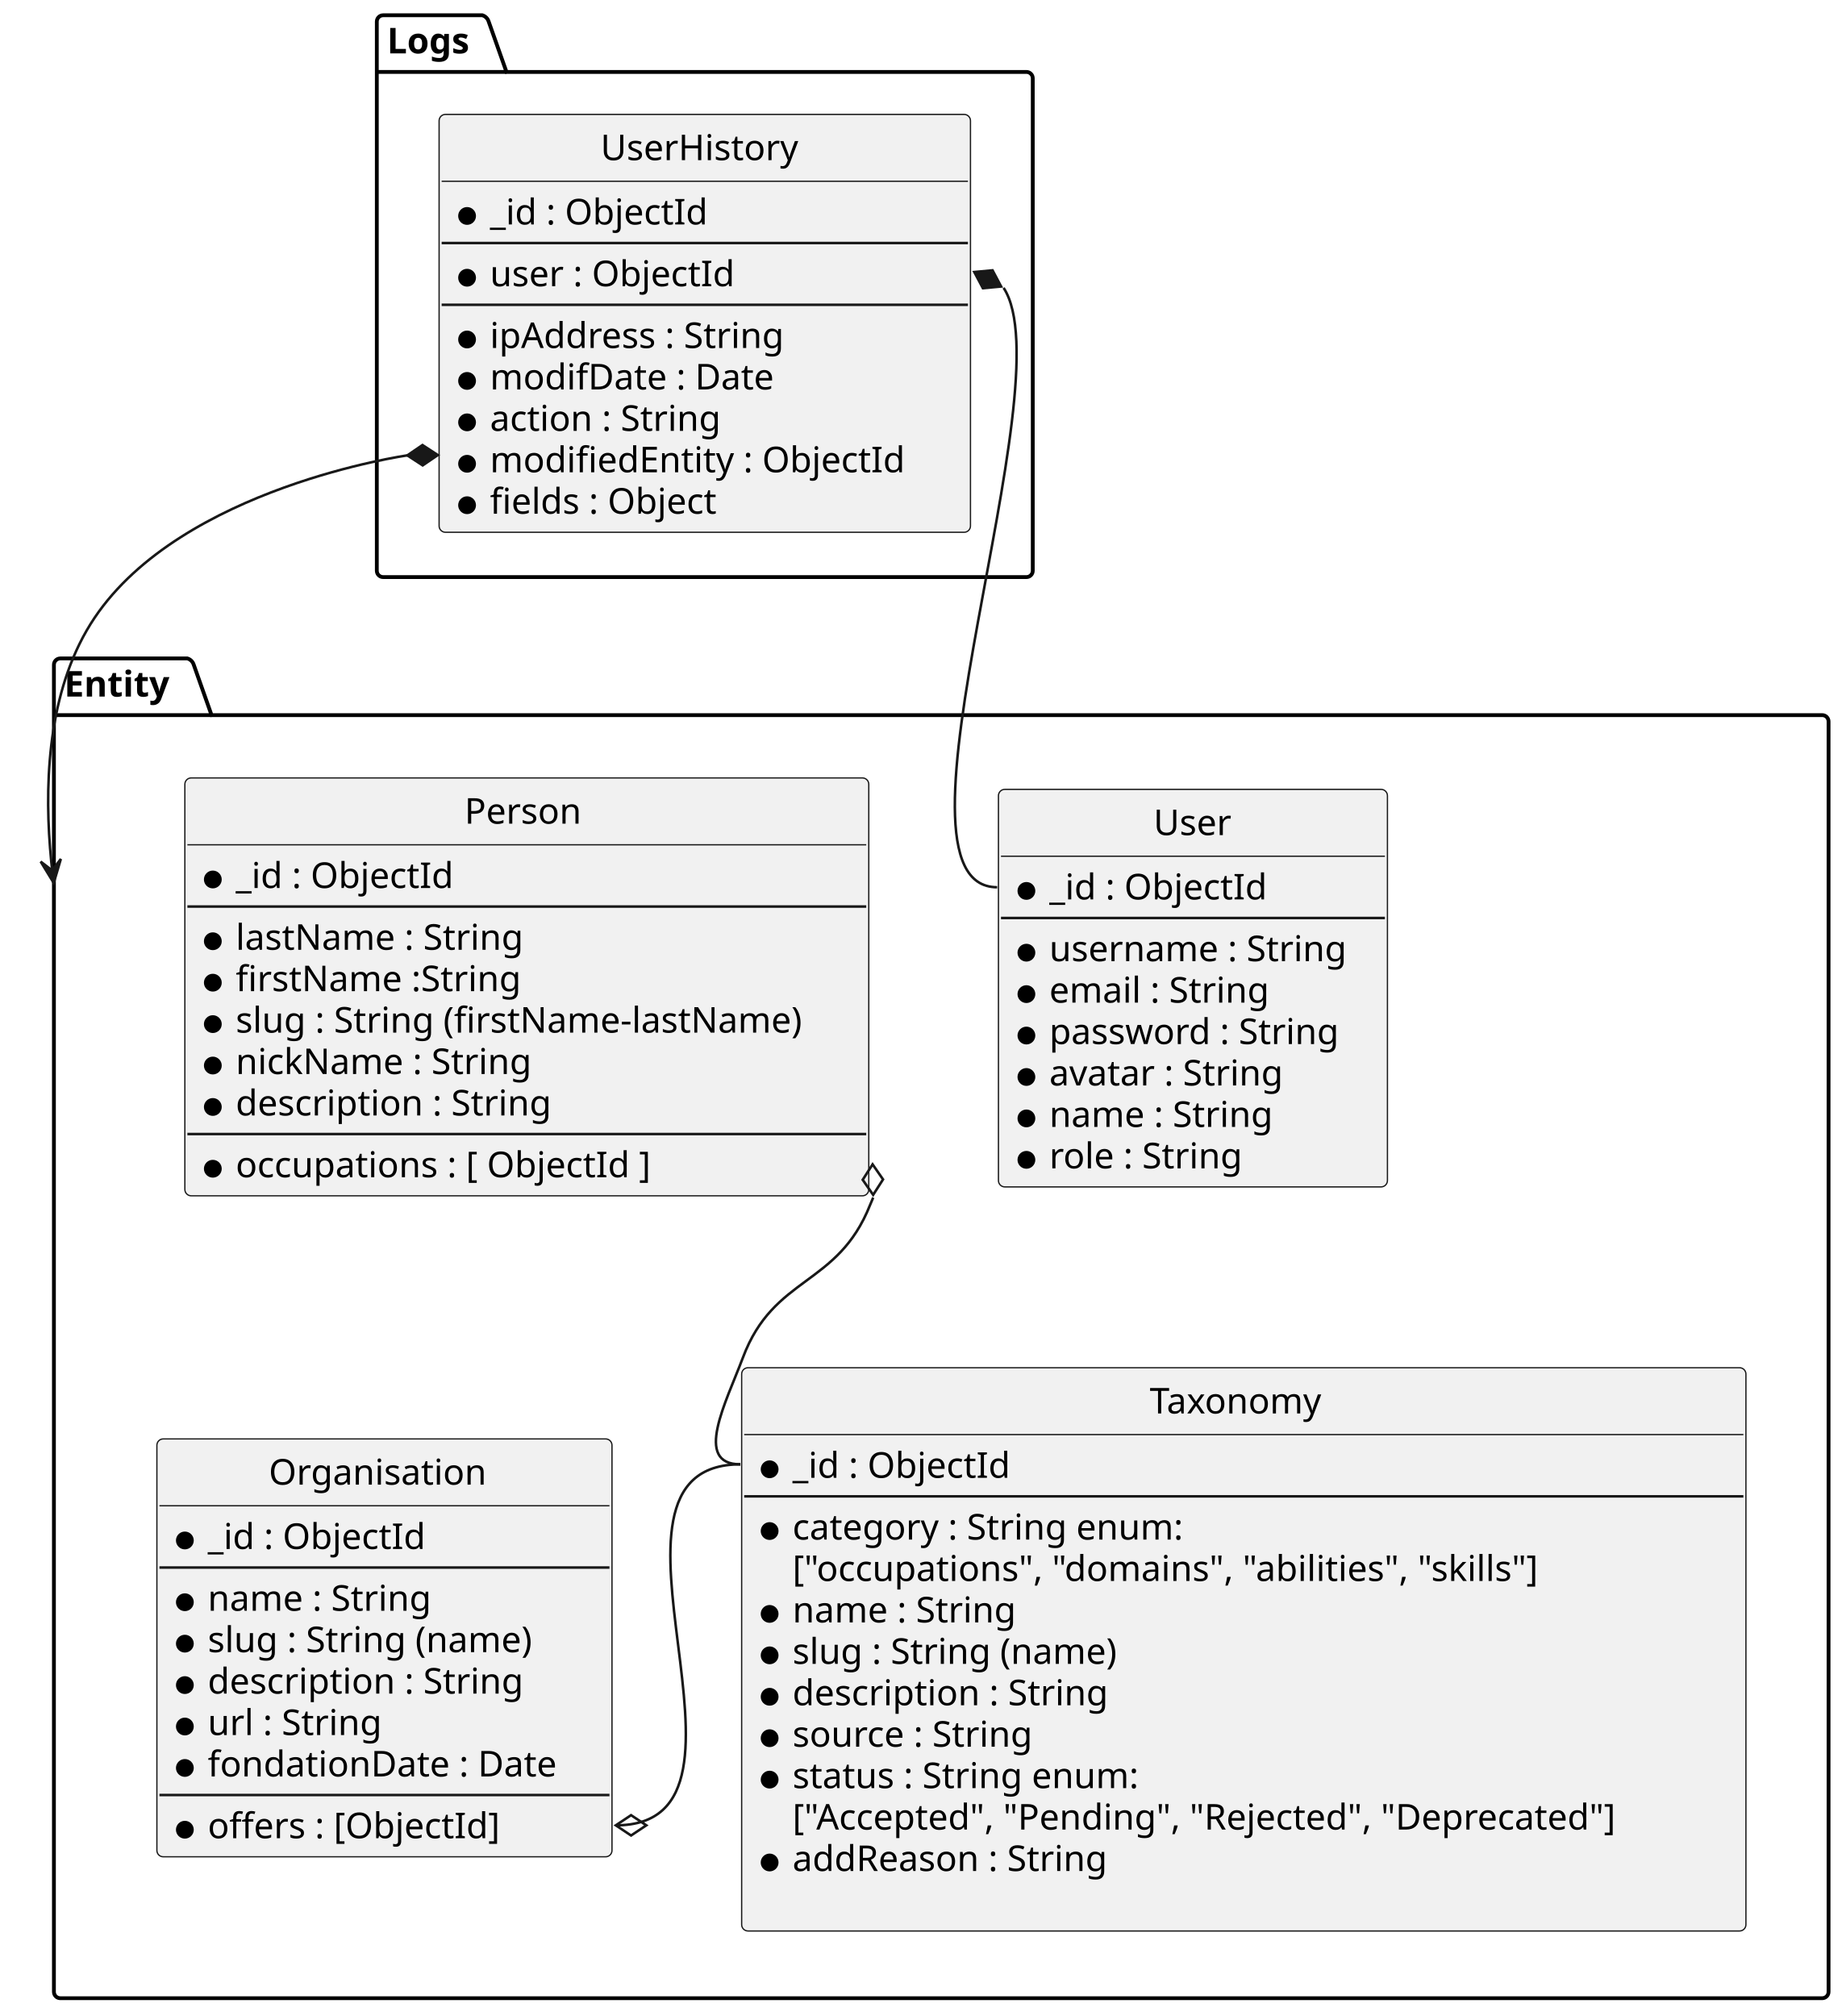
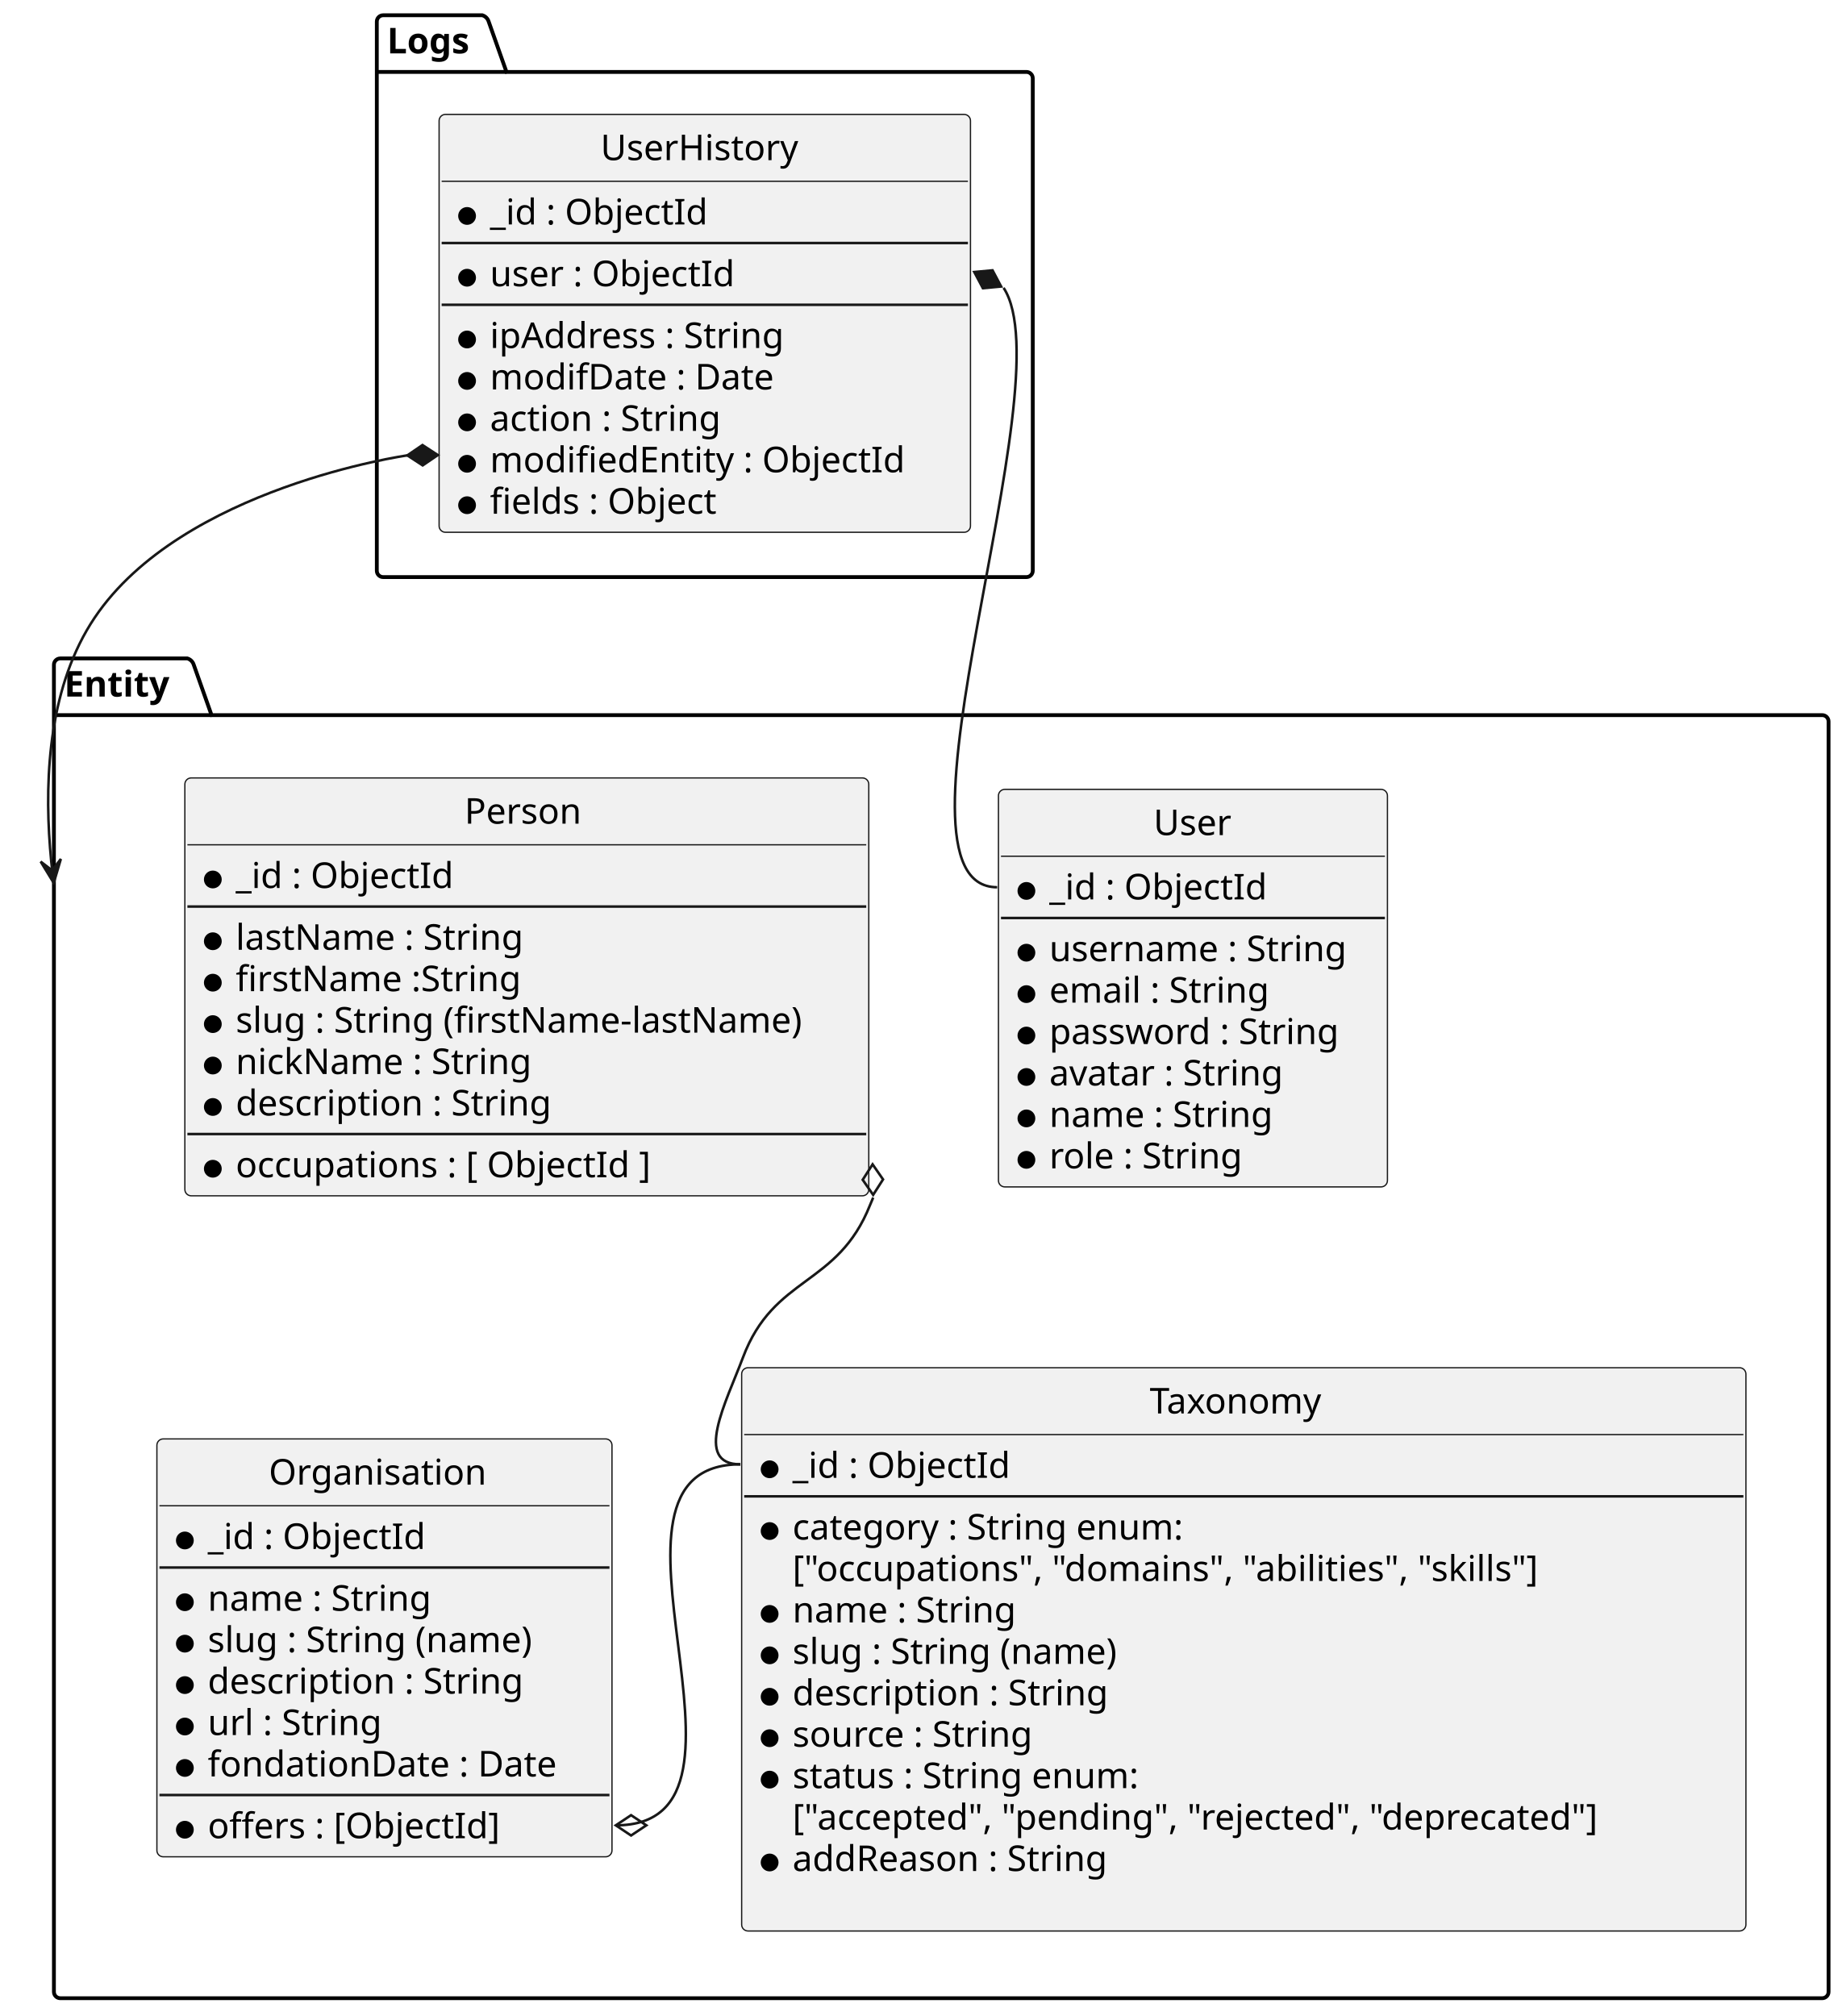
<svg xmlns="http://www.w3.org/2000/svg" contentStyleType="text/css" height="793px" preserveAspectRatio="none" style="width:726px;height:793px;background:#FFFFFF;" version="1.1" viewBox="0 0 726 793" width="726px" zoomAndPan="magnify">
  <defs />
  <g>
    <g id="cluster_Entity">
      <path d="M23.709,259 L73.709,259 A3.75,3.75 0 0 1 76.209,261.5 L83.209,281.297 L716.709,281.297 A2.5,2.5 0 0 1 719.209,283.797 L719.209,783.5 A2.5,2.5 0 0 1 716.709,786 L23.709,786 A2.5,2.5 0 0 1 21.209,783.5 L21.209,261.5 A2.5,2.5 0 0 1 23.709,259 " fill="none" style="stroke:#000000;stroke-width:1.5;" />
      <line style="stroke:#000000;stroke-width:1.5;" x1="21.209" x2="83.209" y1="281.297" y2="281.297" />
      <text fill="#000000" font-family="sans-serif" font-size="14" font-weight="bold" lengthAdjust="spacing" textLength="49" x="25.209" y="273.995">Entity</text>
    </g>
    <g id="cluster_Logs">
      <path d="M150.709,6 L189.709,6 A3.75,3.75 0 0 1 192.209,8.5 L199.209,28.297 L403.709,28.297 A2.5,2.5 0 0 1 406.209,30.797 L406.209,224.5 A2.5,2.5 0 0 1 403.709,227 L150.709,227 A2.5,2.5 0 0 1 148.209,224.5 L148.209,8.5 A2.5,2.5 0 0 1 150.709,6 " fill="none" style="stroke:#000000;stroke-width:1.5;" />
      <line style="stroke:#000000;stroke-width:1.5;" x1="148.209" x2="199.209" y1="28.297" y2="28.297" />
      <text fill="#000000" font-family="sans-serif" font-size="14" font-weight="bold" lengthAdjust="spacing" textLength="38" x="152.209" y="20.995">Logs</text>
    </g>
    <g id="elem_pers">
      <rect codeLine="6" fill="#F1F1F1" height="164.375" id="pers" rx="2.5" ry="2.5" style="stroke:#181818;stroke-width:0.5;" width="269" x="72.709" y="306" />
      <text fill="#000000" font-family="sans-serif" font-size="14" lengthAdjust="spacing" textLength="49" x="182.709" y="323.995">Person</text>
      <line style="stroke:#181818;stroke-width:0.5;" x1="73.709" x2="340.709" y1="332.297" y2="332.297" />
      <ellipse cx="83.709" cy="345.945" fill="#000000" rx="3" ry="3" style="stroke:#000000;stroke-width:1.0;" />
      <text fill="#000000" font-family="sans-serif" font-size="14" lengthAdjust="spacing" textLength="95" x="92.709" y="349.292">_id : ObjectId</text>
      <line style="stroke:#181818;stroke-width:1.0;" x1="73.709" x2="340.709" y1="356.594" y2="356.594" />
      <ellipse cx="83.709" cy="370.242" fill="#000000" rx="3" ry="3" style="stroke:#000000;stroke-width:1.0;" />
      <text fill="#000000" font-family="sans-serif" font-size="14" lengthAdjust="spacing" textLength="124" x="92.709" y="373.589">lastName : String</text>
      <ellipse cx="83.709" cy="386.539" fill="#000000" rx="3" ry="3" style="stroke:#000000;stroke-width:1.0;" />
      <text fill="#000000" font-family="sans-serif" font-size="14" lengthAdjust="spacing" textLength="124" x="92.709" y="389.886">firstName :String</text>
      <ellipse cx="83.709" cy="402.836" fill="#000000" rx="3" ry="3" style="stroke:#000000;stroke-width:1.0;" />
      <text fill="#000000" font-family="sans-serif" font-size="14" lengthAdjust="spacing" textLength="243" x="92.709" y="406.183">slug : String (firstName-lastName)</text>
      <ellipse cx="83.709" cy="419.133" fill="#000000" rx="3" ry="3" style="stroke:#000000;stroke-width:1.0;" />
      <text fill="#000000" font-family="sans-serif" font-size="14" lengthAdjust="spacing" textLength="128" x="92.709" y="422.479">nickName : String</text>
      <ellipse cx="83.709" cy="435.43" fill="#000000" rx="3" ry="3" style="stroke:#000000;stroke-width:1.0;" />
      <text fill="#000000" font-family="sans-serif" font-size="14" lengthAdjust="spacing" textLength="139" x="92.709" y="438.776">description : String</text>
      <line style="stroke:#181818;stroke-width:1.0;" x1="73.709" x2="340.709" y1="446.078" y2="446.078" />
      <ellipse cx="83.709" cy="459.727" fill="#000000" rx="3" ry="3" style="stroke:#000000;stroke-width:1.0;" />
      <text fill="#000000" font-family="sans-serif" font-size="14" lengthAdjust="spacing" textLength="180" x="92.709" y="463.073">occupations : [ ObjectId ]</text>
    </g>
    <g id="elem_taxo">
      <rect codeLine="18" fill="#F1F1F1" height="221.562" id="taxo" rx="2.5" ry="2.5" style="stroke:#181818;stroke-width:0.5;" width="395" x="291.709" y="538" />
      <text fill="#000000" font-family="sans-serif" font-size="14" lengthAdjust="spacing" textLength="74" x="452.209" y="555.995">Taxonomy</text>
      <line style="stroke:#181818;stroke-width:0.5;" x1="292.709" x2="685.709" y1="564.297" y2="564.297" />
      <ellipse cx="302.709" cy="577.945" fill="#000000" rx="3" ry="3" style="stroke:#000000;stroke-width:1.0;" />
      <text fill="#000000" font-family="sans-serif" font-size="14" lengthAdjust="spacing" textLength="95" x="311.709" y="581.292">_id : ObjectId</text>
      <line style="stroke:#181818;stroke-width:1.0;" x1="292.709" x2="685.709" y1="588.594" y2="588.594" />
      <ellipse cx="302.709" cy="602.242" fill="#000000" rx="3" ry="3" style="stroke:#000000;stroke-width:1.0;" />
      <text fill="#000000" font-family="sans-serif" font-size="14" lengthAdjust="spacing" textLength="170" x="311.709" y="605.589">category : String enum:</text>
      <text fill="#000000" font-family="sans-serif" font-size="14" lengthAdjust="spacing" textLength="329" x="311.709" y="621.886">["occupations", "domains", "abilities", "skills"]</text>
      <ellipse cx="302.709" cy="634.836" fill="#000000" rx="3" ry="3" style="stroke:#000000;stroke-width:1.0;" />
      <text fill="#000000" font-family="sans-serif" font-size="14" lengthAdjust="spacing" textLength="97" x="311.709" y="638.183">name : String</text>
      <ellipse cx="302.709" cy="651.133" fill="#000000" rx="3" ry="3" style="stroke:#000000;stroke-width:1.0;" />
      <text fill="#000000" font-family="sans-serif" font-size="14" lengthAdjust="spacing" textLength="139" x="311.709" y="654.48">slug : String (name)</text>
      <ellipse cx="302.709" cy="667.43" fill="#000000" rx="3" ry="3" style="stroke:#000000;stroke-width:1.0;" />
      <text fill="#000000" font-family="sans-serif" font-size="14" lengthAdjust="spacing" textLength="139" x="311.709" y="670.776">description : String</text>
      <ellipse cx="302.709" cy="683.727" fill="#000000" rx="3" ry="3" style="stroke:#000000;stroke-width:1.0;" />
      <text fill="#000000" font-family="sans-serif" font-size="14" lengthAdjust="spacing" textLength="104" x="311.709" y="687.073">source : String</text>
      <ellipse cx="302.709" cy="700.023" fill="#000000" rx="3" ry="3" style="stroke:#000000;stroke-width:1.0;" />
      <text fill="#000000" font-family="sans-serif" font-size="14" lengthAdjust="spacing" textLength="150" x="311.709" y="703.37">status : String enum:</text>
-       <text fill="#000000" font-family="sans-serif" font-size="14" lengthAdjust="spacing" textLength="369" x="311.709" y="719.667">["Accepted", "Pending", "Rejected", "Deprecated"]</text>
+       <text fill="#000000" font-family="sans-serif" font-size="14" lengthAdjust="spacing" textLength="369" x="311.709" y="719.667">["accepted", "pending", "rejected", "deprecated"]</text>
      <ellipse cx="302.709" cy="732.617" fill="#000000" rx="3" ry="3" style="stroke:#000000;stroke-width:1.0;" />
      <text fill="#000000" font-family="sans-serif" font-size="14" lengthAdjust="spacing" textLength="135" x="311.709" y="735.964">addReason : String</text>
      <text fill="#000000" font-family="sans-serif" font-size="14" lengthAdjust="spacing" textLength="4" x="311.709" y="752.261"> </text>
    </g>
    <g id="elem_org">
      <rect codeLine="33" fill="#F1F1F1" height="164.375" id="org" rx="2.5" ry="2.5" style="stroke:#181818;stroke-width:0.5;" width="179" x="61.709" y="566" />
      <text fill="#000000" font-family="sans-serif" font-size="14" lengthAdjust="spacing" textLength="91" x="105.709" y="583.995">Organisation</text>
      <line style="stroke:#181818;stroke-width:0.5;" x1="62.709" x2="239.709" y1="592.297" y2="592.297" />
      <ellipse cx="72.709" cy="605.945" fill="#000000" rx="3" ry="3" style="stroke:#000000;stroke-width:1.0;" />
      <text fill="#000000" font-family="sans-serif" font-size="14" lengthAdjust="spacing" textLength="95" x="81.709" y="609.292">_id : ObjectId</text>
      <line style="stroke:#181818;stroke-width:1.0;" x1="62.709" x2="239.709" y1="616.594" y2="616.594" />
      <ellipse cx="72.709" cy="630.242" fill="#000000" rx="3" ry="3" style="stroke:#000000;stroke-width:1.0;" />
      <text fill="#000000" font-family="sans-serif" font-size="14" lengthAdjust="spacing" textLength="97" x="81.709" y="633.589">name : String</text>
      <ellipse cx="72.709" cy="646.539" fill="#000000" rx="3" ry="3" style="stroke:#000000;stroke-width:1.0;" />
      <text fill="#000000" font-family="sans-serif" font-size="14" lengthAdjust="spacing" textLength="139" x="81.709" y="649.886">slug : String (name)</text>
      <ellipse cx="72.709" cy="662.836" fill="#000000" rx="3" ry="3" style="stroke:#000000;stroke-width:1.0;" />
      <text fill="#000000" font-family="sans-serif" font-size="14" lengthAdjust="spacing" textLength="139" x="81.709" y="666.183">description : String</text>
      <ellipse cx="72.709" cy="679.133" fill="#000000" rx="3" ry="3" style="stroke:#000000;stroke-width:1.0;" />
      <text fill="#000000" font-family="sans-serif" font-size="14" lengthAdjust="spacing" textLength="75" x="81.709" y="682.48">url : String</text>
      <ellipse cx="72.709" cy="695.43" fill="#000000" rx="3" ry="3" style="stroke:#000000;stroke-width:1.0;" />
      <text fill="#000000" font-family="sans-serif" font-size="14" lengthAdjust="spacing" textLength="153" x="81.709" y="698.776">fondationDate : Date</text>
      <line style="stroke:#181818;stroke-width:1.0;" x1="62.709" x2="239.709" y1="706.078" y2="706.078" />
      <ellipse cx="72.709" cy="719.727" fill="#000000" rx="3" ry="3" style="stroke:#000000;stroke-width:1.0;" />
      <text fill="#000000" font-family="sans-serif" font-size="14" lengthAdjust="spacing" textLength="128" x="81.709" y="723.073">offers : [ObjectId]</text>
    </g>
    <g id="elem_usr">
      <rect codeLine="46" fill="#F1F1F1" height="156.375" id="usr" rx="2.5" ry="2.5" style="stroke:#181818;stroke-width:0.5;" width="153" x="392.709" y="310.5" />
      <text fill="#000000" font-family="sans-serif" font-size="14" lengthAdjust="spacing" textLength="31" x="453.709" y="328.495">User</text>
      <line style="stroke:#181818;stroke-width:0.5;" x1="393.709" x2="544.709" y1="336.797" y2="336.797" />
      <ellipse cx="403.709" cy="350.445" fill="#000000" rx="3" ry="3" style="stroke:#000000;stroke-width:1.0;" />
      <text fill="#000000" font-family="sans-serif" font-size="14" lengthAdjust="spacing" textLength="95" x="412.709" y="353.792">_id : ObjectId</text>
      <line style="stroke:#181818;stroke-width:1.0;" x1="393.709" x2="544.709" y1="361.094" y2="361.094" />
      <ellipse cx="403.709" cy="374.742" fill="#000000" rx="3" ry="3" style="stroke:#000000;stroke-width:1.0;" />
      <text fill="#000000" font-family="sans-serif" font-size="14" lengthAdjust="spacing" textLength="127" x="412.709" y="378.089">username : String</text>
      <ellipse cx="403.709" cy="391.039" fill="#000000" rx="3" ry="3" style="stroke:#000000;stroke-width:1.0;" />
      <text fill="#000000" font-family="sans-serif" font-size="14" lengthAdjust="spacing" textLength="96" x="412.709" y="394.386">email : String</text>
      <ellipse cx="403.709" cy="407.336" fill="#000000" rx="3" ry="3" style="stroke:#000000;stroke-width:1.0;" />
      <text fill="#000000" font-family="sans-serif" font-size="14" lengthAdjust="spacing" textLength="124" x="412.709" y="410.683">password : String</text>
      <ellipse cx="403.709" cy="423.633" fill="#000000" rx="3" ry="3" style="stroke:#000000;stroke-width:1.0;" />
      <text fill="#000000" font-family="sans-serif" font-size="14" lengthAdjust="spacing" textLength="102" x="412.709" y="426.979">avatar : String</text>
      <ellipse cx="403.709" cy="439.93" fill="#000000" rx="3" ry="3" style="stroke:#000000;stroke-width:1.0;" />
      <text fill="#000000" font-family="sans-serif" font-size="14" lengthAdjust="spacing" textLength="97" x="412.709" y="443.276">name : String</text>
      <ellipse cx="403.709" cy="456.227" fill="#000000" rx="3" ry="3" style="stroke:#000000;stroke-width:1.0;" />
      <text fill="#000000" font-family="sans-serif" font-size="14" lengthAdjust="spacing" textLength="85" x="412.709" y="459.573">role : String</text>
    </g>
    <g id="elem_usrhst">
      <rect codeLine="58" fill="#F1F1F1" height="164.375" id="usrhst" rx="2.5" ry="2.5" style="stroke:#181818;stroke-width:0.5;" width="209" x="172.709" y="45" />
      <text fill="#000000" font-family="sans-serif" font-size="14" lengthAdjust="spacing" textLength="82" x="236.209" y="62.995">UserHistory</text>
      <line style="stroke:#181818;stroke-width:0.5;" x1="173.709" x2="380.709" y1="71.297" y2="71.297" />
      <ellipse cx="183.709" cy="84.945" fill="#000000" rx="3" ry="3" style="stroke:#000000;stroke-width:1.0;" />
      <text fill="#000000" font-family="sans-serif" font-size="14" lengthAdjust="spacing" textLength="95" x="192.709" y="88.292">_id : ObjectId</text>
      <line style="stroke:#181818;stroke-width:1.0;" x1="173.709" x2="380.709" y1="95.594" y2="95.594" />
      <ellipse cx="183.709" cy="109.242" fill="#000000" rx="3" ry="3" style="stroke:#000000;stroke-width:1.0;" />
      <text fill="#000000" font-family="sans-serif" font-size="14" lengthAdjust="spacing" textLength="105" x="192.709" y="112.589">user : ObjectId</text>
      <line style="stroke:#181818;stroke-width:1.0;" x1="173.709" x2="380.709" y1="119.891" y2="119.891" />
      <ellipse cx="183.709" cy="133.539" fill="#000000" rx="3" ry="3" style="stroke:#000000;stroke-width:1.0;" />
      <text fill="#000000" font-family="sans-serif" font-size="14" lengthAdjust="spacing" textLength="128" x="192.709" y="136.886">ipAddress : String</text>
      <ellipse cx="183.709" cy="149.836" fill="#000000" rx="3" ry="3" style="stroke:#000000;stroke-width:1.0;" />
      <text fill="#000000" font-family="sans-serif" font-size="14" lengthAdjust="spacing" textLength="125" x="192.709" y="153.183">modifDate : Date</text>
      <ellipse cx="183.709" cy="166.133" fill="#000000" rx="3" ry="3" style="stroke:#000000;stroke-width:1.0;" />
      <text fill="#000000" font-family="sans-serif" font-size="14" lengthAdjust="spacing" textLength="102" x="192.709" y="169.48">action : String</text>
      <ellipse cx="183.709" cy="182.43" fill="#000000" rx="3" ry="3" style="stroke:#000000;stroke-width:1.0;" />
      <text fill="#000000" font-family="sans-serif" font-size="14" lengthAdjust="spacing" textLength="183" x="192.709" y="185.776">modifiedEntity : ObjectId</text>
      <ellipse cx="183.709" cy="198.727" fill="#000000" rx="3" ry="3" style="stroke:#000000;stroke-width:1.0;" />
      <text fill="#000000" font-family="sans-serif" font-size="14" lengthAdjust="spacing" textLength="101" x="192.709" y="202.073">fields : Object</text>
    </g>
    <g id="link_pers_taxo">
      <path codeLine="72" d="M343.446,471.077 C343.006,472.083 342.579,473.069 342.209,474 C329.379,506.254 304.414,501.504 292.209,534 C285.644,551.48 272.537,576 291.209,576 " fill="none" id="pers-backto-taxo" style="stroke:#181818;stroke-width:1.0;" />
      <polygon fill="none" points="343.209,458,339.319,464.072,343.428,469.998,347.318,463.926,343.209,458" style="stroke:#181818;stroke-width:1.0;" />
    </g>
    <g id="link_org_taxo">
      <path codeLine="73" d="M242.209,718 C308.972,718 224.446,576 291.209,576 " fill="none" id="org-backto-taxo" style="stroke:#181818;stroke-width:1.0;" />
      <polygon fill="none" points="242.209,718,248.209,722,254.209,718,248.209,714,242.209,718" style="stroke:#181818;stroke-width:1.0;" />
    </g>
    <g id="link_usrhst_usr">
      <path codeLine="74" d="M394.738,113.225 C419.542,151.104 343.544,349 392.209,349 " fill="none" id="usrhst-backto-usr" style="stroke:#181818;stroke-width:1.0;" />
      <polygon fill="#181818" points="383.209,107,386.588,113.371,393.768,112.702,390.389,106.331,383.209,107" style="stroke:#181818;stroke-width:1.0;" />
    </g>
    <g id="link_Entity_usrhst">
      <path codeLine="75" d="M21.131,347.32 C21.103,347.111 21.076,346.903 21.05,346.693 C20.942,345.856 20.838,345.011 20.736,344.158 C20.331,340.745 19.974,337.205 19.687,333.569 C17.396,304.476 19.609,269.183 37.209,243 C71.719,191.659 160.21,179.125 160.21,179.125 " fill="none" id="Entity-usrhst" style="stroke:#181818;stroke-width:1.0;" />
      <polygon fill="#181818" points="21.131,347.32,23.933,337.878,20.484,342.361,16,338.913,21.131,347.32" style="stroke:#181818;stroke-width:1.0;" />
      <polygon fill="#181818" points="172.209,179,166.168,175.063,160.21,179.125,166.251,183.062,172.209,179" style="stroke:#181818;stroke-width:1.0;" />
    </g>
  </g>
</svg>
